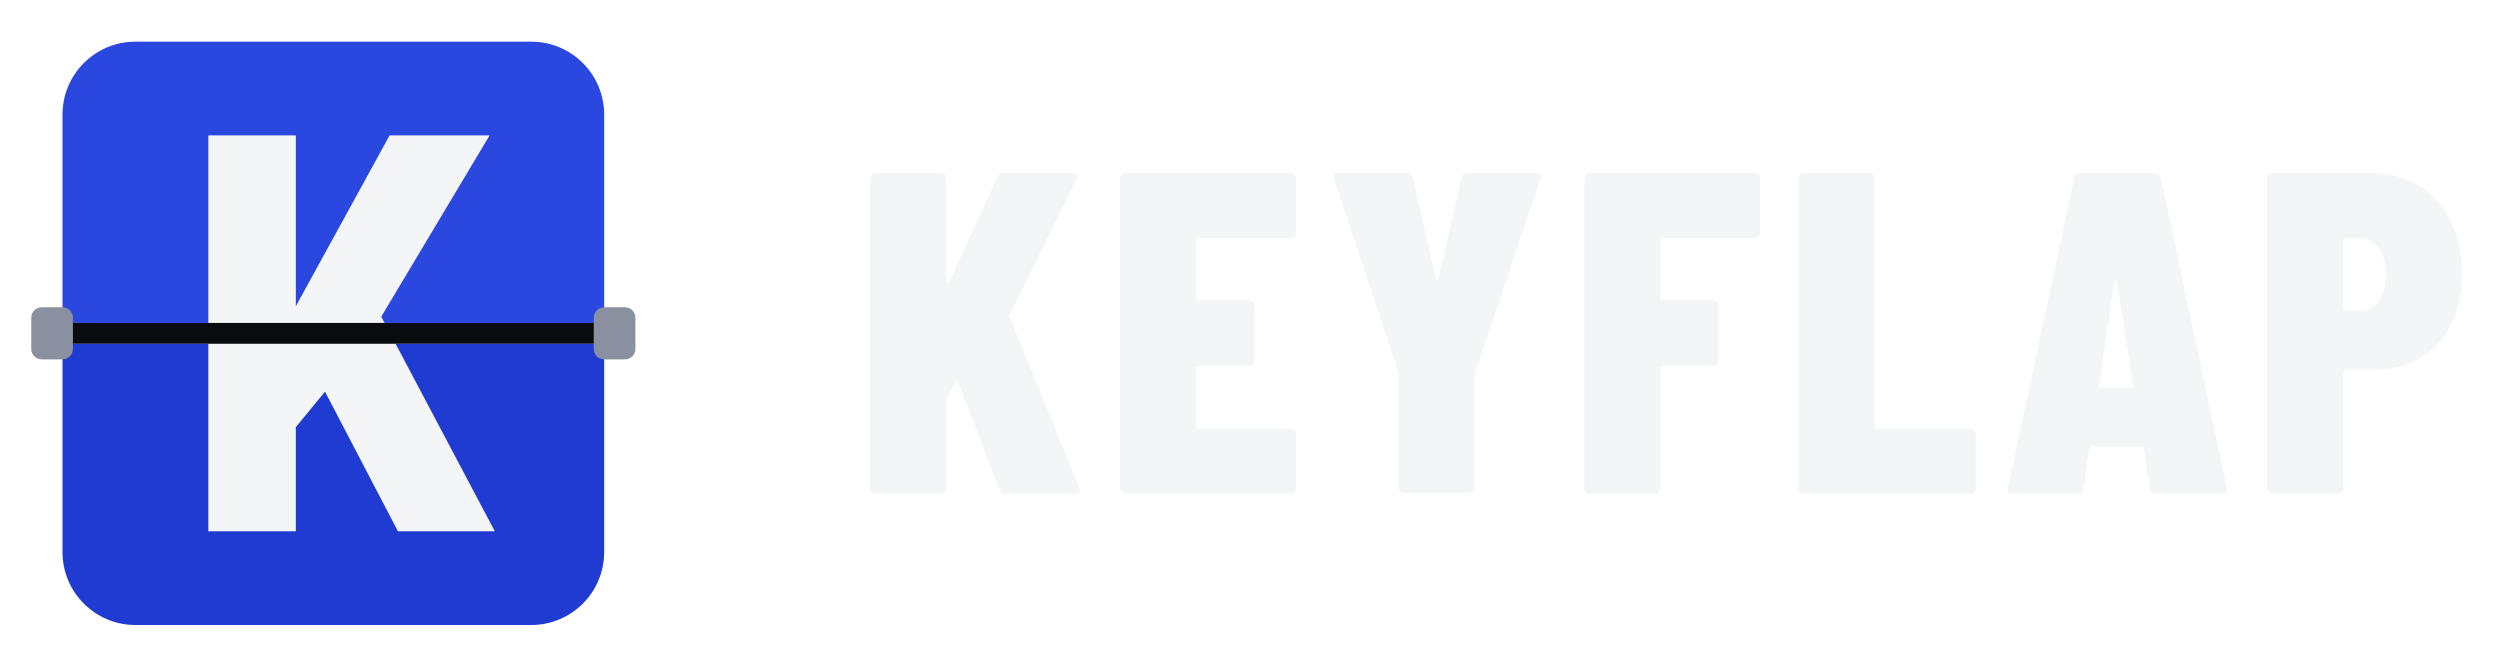
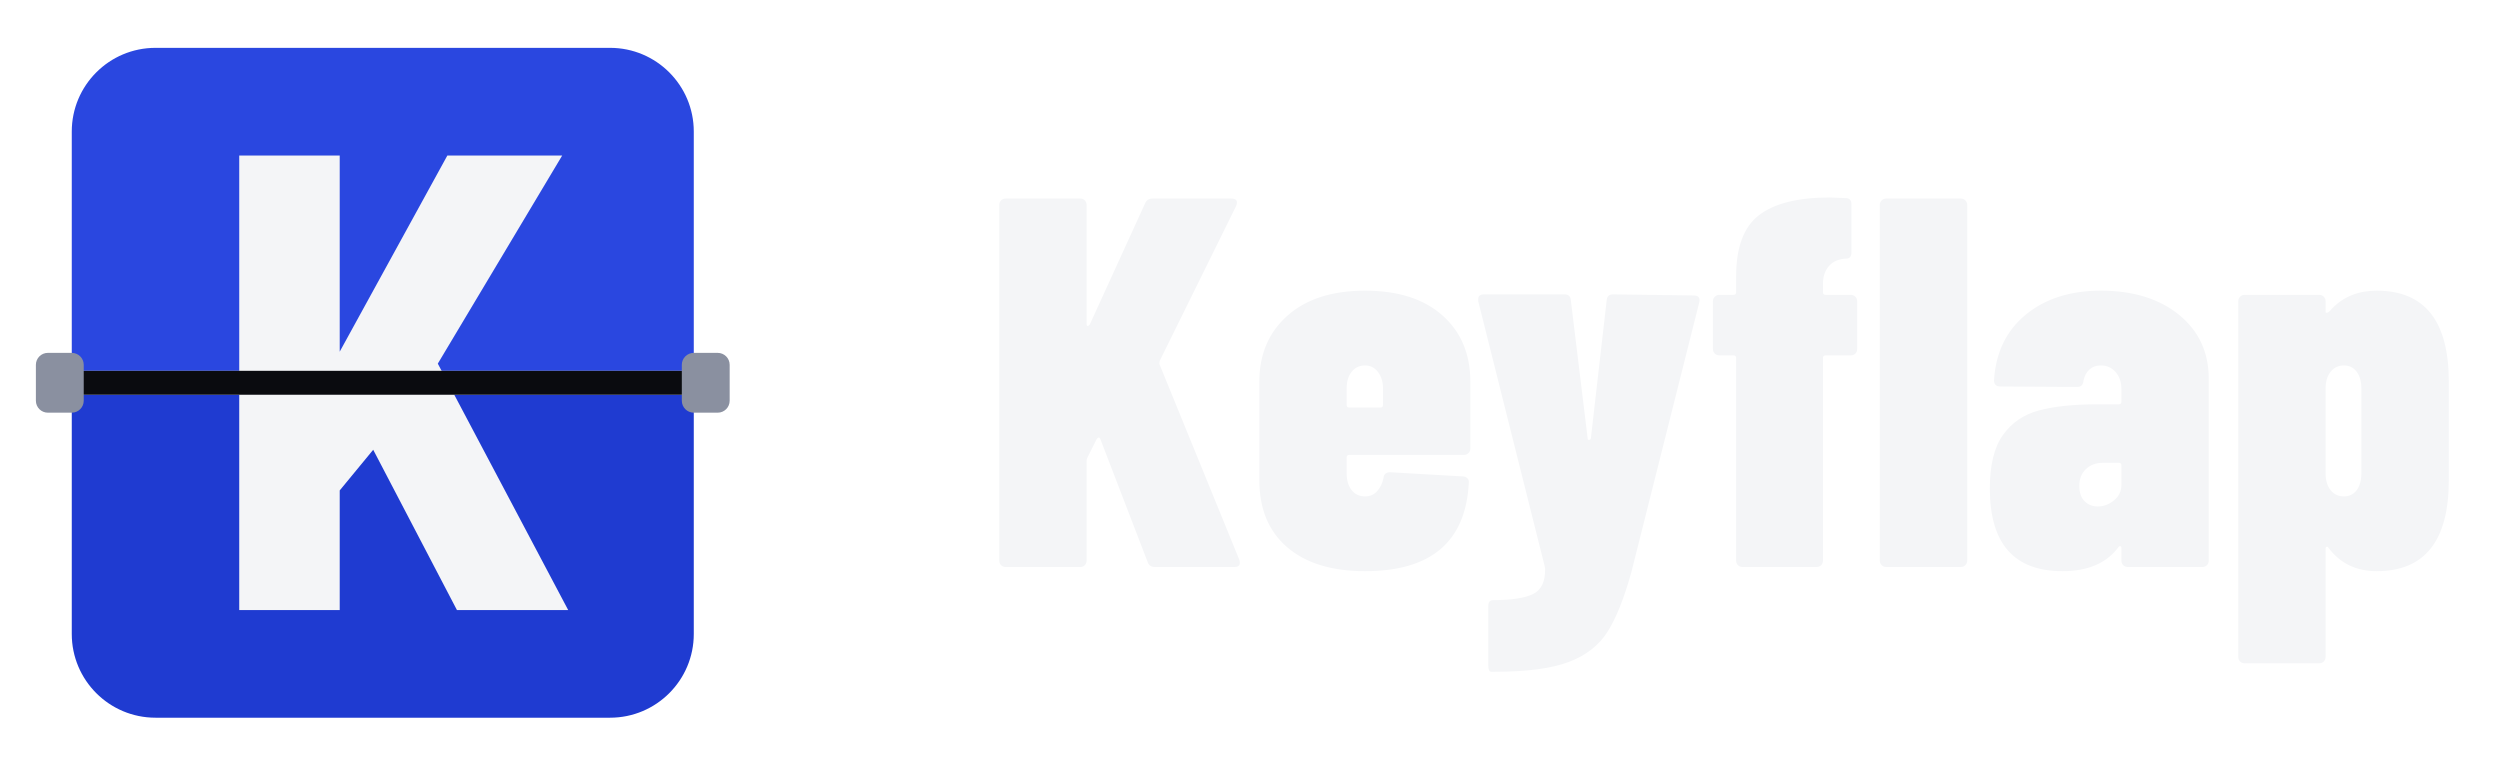
- <svg xmlns="http://www.w3.org/2000/svg" viewBox="0 0 240 64" width="240" height="64" role="img" aria-label="Keyflap">
+ <svg xmlns="http://www.w3.org/2000/svg" viewBox="0 0 209 64" width="209" height="64" role="img" aria-label="Keyflap">
  <defs>
    <clipPath id="kf-t">
      <rect x="0" y="0" width="64" height="31" />
    </clipPath>
    <clipPath id="kf-b">
      <rect x="0" y="33" width="64" height="31" />
    </clipPath>
  </defs>
  <g clip-path="url(#kf-t)">
    <rect x="6" y="4" width="52" height="56" rx="7" fill="#2A47E0" />
  </g>
  <g clip-path="url(#kf-b)">
    <rect x="6" y="4" width="52" height="56" rx="7" fill="#1F3BD1" />
  </g>
  <path fill="#F4F5F7" d="M20 13H28.4V29.4L37.4 13H47L36.6 30.4L47.5 51H38.2L31.2 37.6L28.4 41V51H20Z" />
  <rect x="6" y="31" width="52" height="2" fill="#0A0B0F" />
  <rect x="3" y="29.5" width="4" height="5" rx="1" fill="#8A90A0" />
  <rect x="57" y="29.5" width="4" height="5" rx="1" fill="#8A90A0" />
-   <path fill="#F4F5F7" transform="translate(82 47.40)" d="M1.54 -0.53V-30.27Q1.54 -30.49 1.69 -30.65Q1.85 -30.8 2.07 -30.8H8.32Q8.54 -30.8 8.69 -30.65Q8.84 -30.49 8.84 -30.27V-20.33Q8.84 -20.15 8.93 -20.15Q9.02 -20.15 9.11 -20.28L13.73 -30.4Q13.9 -30.8 14.34 -30.8H20.94Q21.25 -30.8 21.36 -30.65Q21.47 -30.49 21.34 -30.18L14.96 -17.25Q14.92 -17.07 14.92 -16.98L21.6 -0.62Q21.65 -0.53 21.65 -0.35Q21.65 0 21.21 0H14.56Q14.08 0 13.95 -0.4L9.99 -10.69Q9.94 -10.82 9.86 -10.82Q9.77 -10.82 9.68 -10.69L8.89 -9.11Q8.84 -9.02 8.84 -8.84V-0.53Q8.84 -0.31 8.69 -0.15Q8.54 0 8.32 0H2.07Q1.85 0 1.69 -0.15Q1.54 -0.31 1.54 -0.53ZM41.89 -24.55H33.04Q32.82 -24.55 32.82 -24.33V-18.79Q32.82 -18.57 33.04 -18.57H37.88Q38.1 -18.57 38.26 -18.41Q38.41 -18.26 38.41 -18.04V-12.8Q38.41 -12.58 38.26 -12.43Q38.1 -12.28 37.88 -12.28H33.04Q32.82 -12.28 32.82 -12.06V-6.47Q32.82 -6.25 33.04 -6.25H41.89Q42.11 -6.25 42.26 -6.09Q42.42 -5.94 42.42 -5.72V-0.53Q42.42 -0.31 42.26 -0.15Q42.11 0 41.89 0H26.05Q25.83 0 25.67 -0.15Q25.52 -0.31 25.52 -0.53V-30.27Q25.52 -30.49 25.67 -30.65Q25.83 -30.8 26.05 -30.8H41.89Q42.11 -30.8 42.26 -30.65Q42.42 -30.49 42.42 -30.27V-25.08Q42.42 -24.86 42.26 -24.71Q42.11 -24.55 41.89 -24.55ZM52.27 -0.62V-11.44L52.23 -11.7L46.07 -30.18Q46.02 -30.27 46.02 -30.4Q46.02 -30.8 46.46 -30.8H53.06Q53.5 -30.8 53.64 -30.32L55.84 -20.64Q55.88 -20.46 55.97 -20.46Q56.06 -20.46 56.1 -20.64L58.3 -30.32Q58.43 -30.8 58.87 -30.8H65.47Q65.74 -30.8 65.85 -30.65Q65.96 -30.49 65.87 -30.18L59.62 -11.7L59.58 -11.44V-0.62Q59.58 -0.4 59.42 -0.24Q59.27 -0.09 59.05 -0.09H52.8Q52.58 -0.09 52.43 -0.24Q52.27 -0.4 52.27 -0.62ZM86.46 -24.55H77.62Q77.4 -24.55 77.4 -24.33V-18.79Q77.4 -18.57 77.62 -18.57H82.46Q82.68 -18.57 82.83 -18.41Q82.98 -18.26 82.98 -18.04V-12.8Q82.98 -12.58 82.83 -12.43Q82.68 -12.28 82.46 -12.28H77.62Q77.4 -12.28 77.4 -12.06V-0.53Q77.4 -0.31 77.24 -0.15Q77.09 0 76.87 0H70.62Q70.4 0 70.25 -0.15Q70.09 -0.31 70.09 -0.53V-30.27Q70.09 -30.49 70.25 -30.65Q70.4 -30.8 70.62 -30.8H86.46Q86.68 -30.8 86.83 -30.65Q86.99 -30.49 86.99 -30.27V-25.08Q86.99 -24.86 86.83 -24.71Q86.68 -24.55 86.46 -24.55ZM90.64 -0.53V-30.27Q90.64 -30.49 90.79 -30.65Q90.95 -30.8 91.17 -30.8H97.42Q97.64 -30.8 97.79 -30.65Q97.94 -30.49 97.94 -30.27V-6.47Q97.94 -6.25 98.16 -6.25H107.14Q107.36 -6.25 107.51 -6.09Q107.67 -5.94 107.67 -5.72V-0.53Q107.67 -0.31 107.51 -0.15Q107.36 0 107.14 0H91.17Q90.95 0 90.79 -0.15Q90.64 -0.31 90.64 -0.53ZM124.39 -0.48 123.82 -4.31Q123.82 -4.53 123.55 -4.53H118.8Q118.54 -4.53 118.54 -4.31L118.01 -0.48Q117.96 0 117.44 0H111.19Q110.62 0 110.75 -0.57L117.13 -30.32Q117.22 -30.8 117.7 -30.8H124.87Q125.36 -30.8 125.44 -30.32L131.78 -0.57L131.82 -0.4Q131.82 0 131.34 0H124.96Q124.43 0 124.39 -0.48ZM119.68 -10.16H122.63Q122.8 -10.16 122.8 -10.38L121.22 -20.42Q121.18 -20.59 121.09 -20.59Q121 -20.59 120.96 -20.42L119.5 -10.38Q119.5 -10.16 119.68 -10.16ZM154.35 -21.16Q154.35 -18.39 153.32 -16.3Q152.28 -14.21 150.39 -13.07Q148.5 -11.92 146.04 -11.92H143.18Q142.96 -11.92 142.96 -11.7V-0.53Q142.96 -0.31 142.8 -0.15Q142.65 0 142.43 0H136.18Q135.96 0 135.81 -0.15Q135.65 -0.31 135.65 -0.53V-30.27Q135.65 -30.49 135.81 -30.65Q135.96 -30.8 136.18 -30.8H145.68Q148.24 -30.8 150.19 -29.59Q152.15 -28.38 153.25 -26.18Q154.35 -23.98 154.35 -21.16ZM147.05 -20.99Q147.05 -22.7 146.32 -23.63Q145.6 -24.55 144.41 -24.55H143.18Q142.96 -24.55 142.96 -24.33V-17.78Q142.96 -17.56 143.18 -17.56H144.41Q145.6 -17.56 146.32 -18.46Q147.05 -19.36 147.05 -20.99Z" />
+   <path fill="#F4F5F7" transform="translate(82 47.40)" d="M1.54 -0.53V-30.27Q1.54 -30.49 1.69 -30.65Q1.85 -30.8 2.07 -30.8H8.32Q8.54 -30.8 8.69 -30.65Q8.84 -30.49 8.84 -30.27V-20.33Q8.84 -20.15 8.93 -20.15Q9.02 -20.15 9.11 -20.28L13.73 -30.4Q13.9 -30.8 14.34 -30.8H20.94Q21.25 -30.8 21.36 -30.65Q21.47 -30.49 21.34 -30.18L14.96 -17.25Q14.92 -17.07 14.92 -16.98L21.6 -0.62Q21.65 -0.53 21.65 -0.35Q21.65 0 21.21 0H14.56Q14.08 0 13.95 -0.4L9.99 -10.69Q9.94 -10.82 9.86 -10.82Q9.77 -10.82 9.68 -10.69L8.89 -9.11Q8.84 -9.02 8.84 -8.84V-0.53Q8.84 -0.31 8.69 -0.15Q8.54 0 8.32 0H2.07Q1.85 0 1.69 -0.15Q1.54 -0.31 1.54 -0.53ZM40.39 -9.37H30.8Q30.58 -9.37 30.58 -9.15V-7.83Q30.58 -6.95 31 -6.42Q31.42 -5.9 32.12 -5.9Q32.74 -5.9 33.13 -6.34Q33.53 -6.78 33.66 -7.44Q33.7 -7.92 34.23 -7.92L40.3 -7.57Q40.52 -7.57 40.68 -7.41Q40.83 -7.26 40.79 -7Q40.39 0.35 32.12 0.35Q27.94 0.35 25.61 -1.65Q23.28 -3.65 23.28 -7.26V-15.49Q23.28 -18.92 25.63 -21.01Q27.98 -23.1 32.12 -23.1Q36.26 -23.1 38.59 -21.03Q40.92 -18.96 40.92 -15.49V-9.9Q40.92 -9.68 40.77 -9.53Q40.61 -9.37 40.39 -9.37ZM30.58 -14.92V-13.55Q30.58 -13.33 30.8 -13.33H33.4Q33.62 -13.33 33.62 -13.55V-14.92Q33.62 -15.75 33.2 -16.3Q32.78 -16.85 32.12 -16.85Q31.42 -16.85 31 -16.32Q30.58 -15.8 30.58 -14.92ZM42.42 8.23V3.3Q42.42 2.77 42.81 2.77Q45.19 2.77 46.2 2.24Q47.21 1.72 47.17 0.13L47.12 -0.13L41.58 -22.22V-22.4Q41.58 -22.79 42.06 -22.79H48.8Q49.28 -22.79 49.32 -22.31L50.73 -10.74Q50.73 -10.6 50.86 -10.63Q51 -10.65 51 -10.78L52.32 -22.31Q52.36 -22.79 52.84 -22.79L59.58 -22.7Q60.19 -22.7 60.06 -22.13L54.38 0.44Q53.46 3.74 52.38 5.43Q51.3 7.13 49.15 7.94Q46.99 8.76 42.94 8.76H42.68Q42.42 8.76 42.42 8.23ZM73.26 -22.22V-18.22Q73.26 -18 73.11 -17.84Q72.95 -17.69 72.73 -17.69H70.62Q70.4 -17.69 70.4 -17.47V-0.53Q70.4 -0.31 70.25 -0.15Q70.09 0 69.87 0H63.67Q63.45 0 63.29 -0.15Q63.14 -0.31 63.14 -0.53V-17.47Q63.14 -17.69 62.92 -17.69H61.73Q61.51 -17.69 61.36 -17.84Q61.2 -18 61.2 -18.22V-22.22Q61.2 -22.44 61.36 -22.59Q61.51 -22.75 61.73 -22.75H62.92Q63.14 -22.75 63.14 -22.97V-24.29Q63.14 -27.94 65.05 -29.41Q66.97 -30.89 70.97 -30.89L72.29 -30.84Q72.78 -30.84 72.78 -30.32V-26.31Q72.78 -25.78 72.34 -25.78Q71.41 -25.74 70.91 -25.17Q70.4 -24.6 70.4 -23.67V-22.97Q70.4 -22.75 70.62 -22.75H72.73Q72.95 -22.75 73.11 -22.59Q73.26 -22.44 73.26 -22.22ZM75.15 -0.53V-30.27Q75.15 -30.49 75.31 -30.65Q75.46 -30.8 75.68 -30.8H81.93Q82.15 -30.8 82.3 -30.65Q82.46 -30.49 82.46 -30.27V-0.53Q82.46 -0.31 82.3 -0.15Q82.15 0 81.93 0H75.68Q75.46 0 75.31 -0.15Q75.15 -0.31 75.15 -0.53ZM102.65 -15.75V-0.53Q102.65 -0.31 102.5 -0.15Q102.34 0 102.12 0H95.88Q95.66 0 95.5 -0.15Q95.35 -0.31 95.35 -0.53V-1.58Q95.35 -1.72 95.26 -1.74Q95.17 -1.76 95.08 -1.63Q93.59 0.35 90.42 0.35Q84.35 0.35 84.35 -6.56Q84.35 -9.5 85.45 -11.04Q86.55 -12.58 88.46 -13.09Q90.38 -13.6 93.37 -13.6H95.13Q95.35 -13.6 95.35 -13.82V-14.87Q95.35 -15.75 94.86 -16.3Q94.38 -16.85 93.63 -16.85Q93.06 -16.85 92.69 -16.52Q92.31 -16.19 92.18 -15.58Q92.14 -15.05 91.65 -15.05L85.23 -15.09Q84.7 -15.09 84.7 -15.62Q84.92 -19.1 87.36 -21.1Q89.8 -23.1 93.63 -23.1Q97.68 -23.1 100.17 -21.08Q102.65 -19.05 102.65 -15.75ZM95.35 -6.86V-8.49Q95.35 -8.71 95.13 -8.71H93.81Q92.93 -8.71 92.38 -8.18Q91.83 -7.66 91.83 -6.78Q91.83 -5.94 92.27 -5.5Q92.71 -5.06 93.37 -5.06Q94.12 -5.06 94.73 -5.57Q95.35 -6.07 95.35 -6.86ZM122.72 -15.49V-7.26Q122.72 0.35 116.69 0.35Q114.14 0.35 112.68 -1.58Q112.6 -1.72 112.51 -1.69Q112.42 -1.67 112.42 -1.54V7.52Q112.42 7.74 112.27 7.9Q112.11 8.05 111.89 8.05H105.64Q105.42 8.05 105.27 7.9Q105.12 7.74 105.12 7.52V-22.22Q105.12 -22.44 105.27 -22.59Q105.42 -22.75 105.64 -22.75H111.89Q112.11 -22.75 112.27 -22.59Q112.42 -22.44 112.42 -22.22V-21.34Q112.42 -21.25 112.51 -21.25Q112.68 -21.25 112.95 -21.6Q114.4 -23.1 116.69 -23.1Q122.72 -23.1 122.72 -15.49ZM113.96 -16.85Q113.26 -16.85 112.84 -16.32Q112.42 -15.8 112.42 -14.92V-7.83Q112.42 -6.95 112.84 -6.42Q113.26 -5.9 113.96 -5.9Q114.62 -5.9 115.02 -6.42Q115.41 -6.95 115.41 -7.83V-14.92Q115.41 -15.8 115.02 -16.32Q114.62 -16.85 113.96 -16.85Z" />
</svg>
